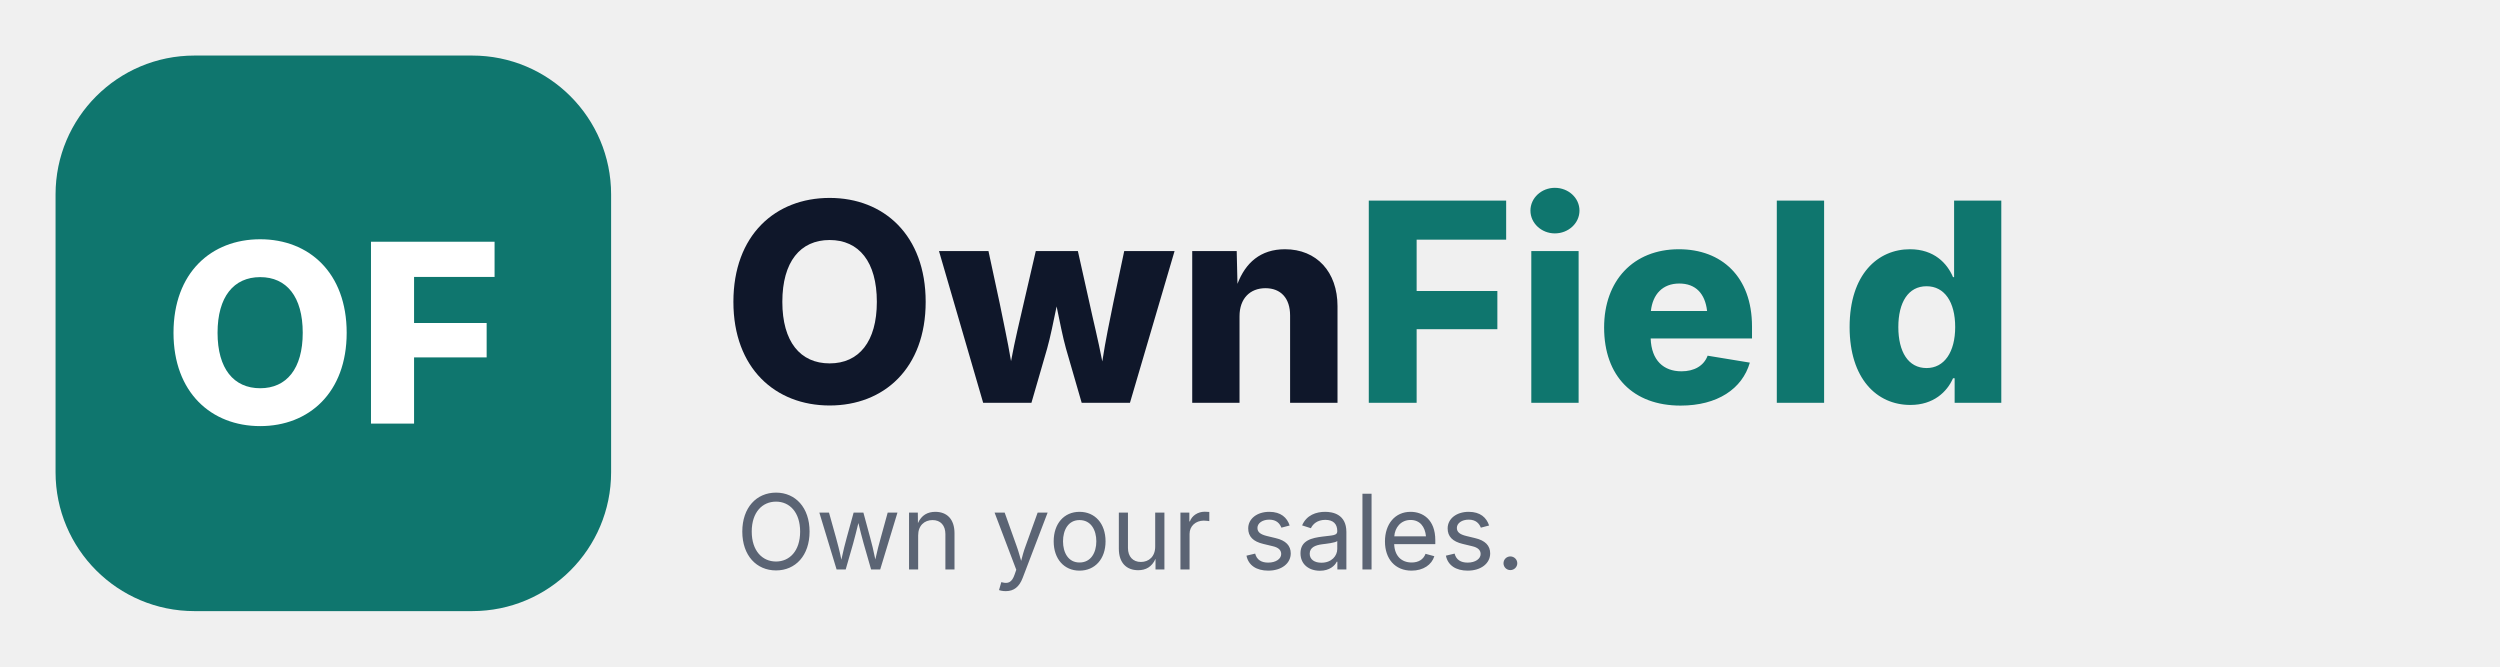
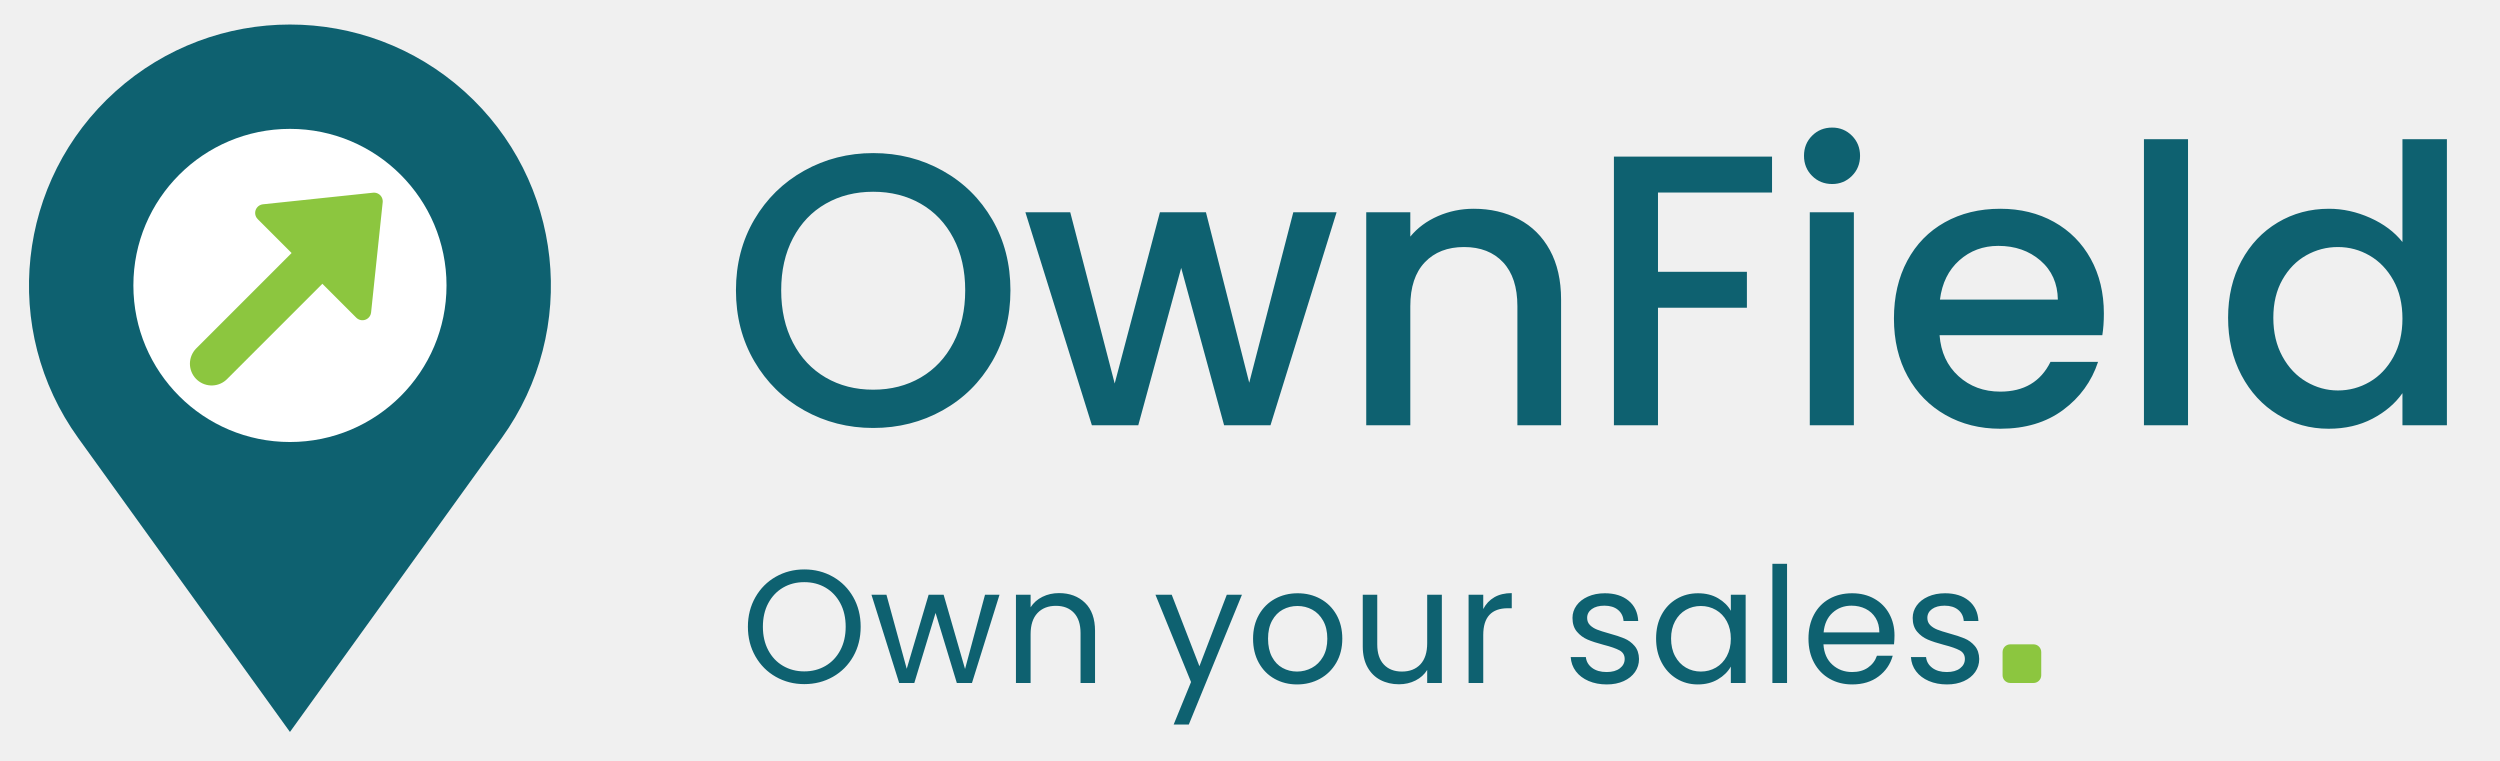
- <svg xmlns="http://www.w3.org/2000/svg" width="360" height="96" viewBox="0 0 360 96" role="img" aria-label="OwnField">
-   <rect x="8" y="8" width="80" height="80" rx="20" fill="#0f766e" />
-   <text x="48" y="61" text-anchor="middle" font-family="Inter,Segoe UI,Roboto,Arial,sans-serif" font-size="36" font-weight="800" fill="#fff">OF</text>
-   <text x="104" y="58" font-family="Inter,Segoe UI,Roboto,Arial,sans-serif" font-size="40" font-weight="800" fill="#0f172a">Own<tspan fill="#0f766e">Field</tspan>
-   </text>
-   <text x="106" y="82" font-family="Inter,Segoe UI,Roboto,Arial,sans-serif" font-size="15" fill="#5b6474">Own your sales.</text>
+ <svg xmlns="http://www.w3.org/2000/svg" viewBox="0 0 388 118" width="388" height="118" role="img" aria-label="OwnField — Own your sales.">
+   <g transform="translate(0 2) scale(0.9)">
+     <path d="M50.00 124.00L13.48 73.30A45 45 0 1 1 86.52 73.30Z" fill="#0e6170" />
+     <circle cx="50" cy="47" r="27" fill="#ffffff" />
+     <path d="M36.5 60.5L56 41" stroke="#8cc63f" stroke-width="7.5" stroke-linecap="round" fill="none" />
+     <path d="M45.5 34.5L64.5 32.5L62.5 51.5Z" fill="#8cc63f" stroke="#8cc63f" stroke-width="3" stroke-linejoin="round" />
+   </g>
+   <path d="M114.22 45.06Q114.22 38.94 117.07 34.08Q119.92 29.22 124.81 26.49Q129.7 23.76 135.52 23.76Q141.4 23.76 146.29 26.49Q151.18 29.22 154.0 34.08Q156.82 38.94 156.82 45.06Q156.82 51.18 154.0 56.07Q151.18 60.96 146.29 63.69Q141.4 66.42 135.52 66.42Q129.7 66.42 124.81 63.69Q119.92 60.96 117.07 56.07Q114.22 51.18 114.22 45.06ZM149.8 45.06Q149.8 40.44 147.97 36.96Q146.14 33.48 142.9 31.62Q139.66 29.76 135.52 29.76Q131.38 29.76 128.14 31.62Q124.9 33.48 123.07 36.96Q121.24 40.44 121.24 45.06Q121.24 49.68 123.07 53.19Q124.9 56.7 128.14 58.59Q131.38 60.48 135.52 60.48Q139.66 60.48 142.9 58.59Q146.14 56.7 147.97 53.19Q149.8 49.68 149.8 45.06ZM207.44 32.94 197.18 66.0H189.98L183.32 41.58L176.66 66.0H169.46L159.14 32.94H166.1L173.0 59.52L180.02 32.94H187.16L193.88 59.4L200.72 32.94ZM242.28 46.5V66.0H235.5V47.52Q235.5 43.08 233.28 40.71Q231.06 38.34 227.22 38.34Q223.38 38.34 221.13 40.71Q218.88 43.08 218.88 47.52V66.0H212.04V32.94H218.88V36.72Q220.56 34.68 223.17 33.54Q225.78 32.4 228.72 32.4Q232.62 32.4 235.71 34.02Q238.8 35.64 240.54 38.82Q242.28 42.0 242.28 46.5ZM275.02 24.3V29.88H257.32V42.18H271.12V47.76H257.32V66.0H250.48V24.3ZM279.98 24.18Q279.98 22.32 281.24 21.06Q282.5 19.8 284.36 19.8Q286.16 19.8 287.42 21.06Q288.68 22.32 288.68 24.18Q288.68 26.04 287.42 27.3Q286.16 28.56 284.36 28.56Q282.5 28.56 281.24 27.3Q279.98 26.04 279.98 24.18ZM287.72 32.94V66.0H280.88V32.94ZM326.28 52.02H301.02Q301.32 55.98 303.96 58.38Q306.6 60.78 310.44 60.78Q315.96 60.78 318.24 56.16H325.62Q324.12 60.72 320.19 63.63Q316.26 66.54 310.44 66.54Q305.7 66.54 301.95 64.41Q298.2 62.28 296.07 58.41Q293.94 54.54 293.94 49.44Q293.94 44.34 296.01 40.47Q298.08 36.6 301.83 34.5Q305.58 32.4 310.44 32.4Q315.12 32.4 318.78 34.44Q322.44 36.48 324.48 40.17Q326.52 43.86 326.52 48.66Q326.52 50.52 326.28 52.02ZM319.38 46.5Q319.32 42.72 316.68 40.44Q314.04 38.16 310.14 38.16Q306.6 38.16 304.08 40.41Q301.56 42.66 301.08 46.5ZM339.58 21.6V66.0H332.74V21.6ZM361.46 32.4Q364.7 32.4 367.85 33.81Q371 35.22 372.86 37.56V21.6H379.76V66.0H372.86V61.02Q371.18 63.42 368.21 64.98Q365.24 66.54 361.4 66.54Q357.08 66.54 353.51 64.35Q349.94 62.16 347.87 58.23Q345.8 54.3 345.8 49.32Q345.8 44.34 347.87 40.5Q349.94 36.66 353.51 34.53Q357.08 32.4 361.46 32.4ZM362.84 38.34Q360.2 38.34 357.92 39.63Q355.64 40.92 354.23 43.41Q352.82 45.9 352.82 49.32Q352.82 52.74 354.23 55.32Q355.64 57.9 357.95 59.25Q360.26 60.6 362.84 60.6Q365.48 60.6 367.76 59.28Q370.04 57.96 371.45 55.41Q372.86 52.86 372.86 49.44Q372.86 46.02 371.45 43.5Q370.04 40.98 367.76 39.66Q365.48 38.34 362.84 38.34Z" fill="#0e6170" />
+   <path d="M116.075 97.275Q116.075 94.725 117.238 92.688Q118.4 90.65 120.4 89.513Q122.4 88.375 124.825 88.375Q127.275 88.375 129.275 89.513Q131.275 90.65 132.425 92.675Q133.575 94.7 133.575 97.275Q133.575 99.85 132.425 101.875Q131.275 103.9 129.275 105.037Q127.275 106.175 124.825 106.175Q122.4 106.175 120.4 105.037Q118.4 103.9 117.238 101.863Q116.075 99.825 116.075 97.275ZM131.25 97.275Q131.25 95.175 130.412 93.612Q129.575 92.05 128.125 91.2Q126.675 90.35 124.825 90.35Q122.975 90.35 121.525 91.2Q120.075 92.05 119.238 93.612Q118.4 95.175 118.4 97.275Q118.4 99.35 119.238 100.925Q120.075 102.5 121.537 103.35Q123.0 104.2 124.825 104.2Q126.65 104.2 128.113 103.35Q129.575 102.5 130.412 100.925Q131.25 99.35 131.25 97.275ZM155.125 92.3 150.85 106.0H148.5L145.2 95.125L141.9 106.0H139.55L135.25 92.3H137.575L140.725 103.8L144.125 92.3H146.45L149.775 103.825L152.875 92.3ZM169.95 97.925V106.0H167.7V98.25Q167.7 96.2 166.675 95.113Q165.65 94.025 163.875 94.025Q162.075 94.025 161.012 95.15Q159.95 96.275 159.95 98.425V106.0H157.675V92.3H159.95V94.25Q160.625 93.2 161.787 92.625Q162.95 92.05 164.35 92.05Q166.85 92.05 168.4 93.562Q169.95 95.075 169.95 97.925ZM192.75 92.3 184.5 112.45H182.15L184.85 105.85L179.325 92.3H181.85L186.15 103.4L190.4 92.3ZM194.475 99.125Q194.475 97.025 195.387 95.412Q196.3 93.8 197.875 92.938Q199.45 92.075 201.4 92.075Q203.35 92.075 204.925 92.938Q206.5 93.8 207.412 95.4Q208.325 97.0 208.325 99.125Q208.325 101.25 207.387 102.862Q206.45 104.475 204.85 105.35Q203.25 106.225 201.3 106.225Q199.375 106.225 197.812 105.35Q196.25 104.475 195.362 102.862Q194.475 101.25 194.475 99.125ZM206 99.125Q206 97.475 205.35 96.325Q204.7 95.175 203.65 94.612Q202.6 94.05 201.375 94.05Q200.125 94.05 199.087 94.612Q198.05 95.175 197.425 96.325Q196.8 97.475 196.8 99.125Q196.8 100.8 197.412 101.95Q198.025 103.1 199.05 103.662Q200.075 104.225 201.3 104.225Q202.525 104.225 203.6 103.65Q204.675 103.075 205.337 101.925Q206 100.775 206 99.125ZM223.775 92.3V106.0H221.5V103.975Q220.85 105.025 219.688 105.613Q218.525 106.2 217.125 106.2Q215.525 106.2 214.25 105.537Q212.975 104.875 212.238 103.55Q211.5 102.225 211.5 100.325V92.3H213.75V100.025Q213.75 102.05 214.775 103.137Q215.8 104.225 217.575 104.225Q219.4 104.225 220.45 103.1Q221.5 101.975 221.5 99.825V92.3ZM234.625 92.05V94.4H234.025Q230.2 94.4 230.2 98.55V106.0H227.925V92.3H230.2V94.525Q230.8 93.35 231.913 92.7Q233.025 92.05 234.625 92.05ZM243.775 101.975H246.125Q246.225 103.0 247.087 103.65Q247.95 104.3 249.35 104.3Q250.65 104.3 251.4 103.725Q252.15 103.15 252.15 102.275Q252.15 101.375 251.35 100.938Q250.55 100.5 248.875 100.075Q247.35 99.675 246.387 99.262Q245.425 98.85 244.737 98.037Q244.05 97.225 244.05 95.9Q244.05 94.85 244.675 93.975Q245.3 93.1 246.45 92.588Q247.6 92.075 249.075 92.075Q251.35 92.075 252.75 93.225Q254.15 94.375 254.25 96.375H251.975Q251.9 95.3 251.112 94.65Q250.325 94.0 249 94.0Q247.775 94.0 247.05 94.525Q246.325 95.05 246.325 95.9Q246.325 96.575 246.762 97.013Q247.2 97.45 247.862 97.713Q248.525 97.975 249.7 98.3Q251.175 98.7 252.1 99.088Q253.025 99.475 253.687 100.25Q254.35 101.025 254.375 102.275Q254.375 103.4 253.75 104.3Q253.125 105.2 251.987 105.713Q250.85 106.225 249.375 106.225Q247.8 106.225 246.55 105.688Q245.3 105.15 244.575 104.188Q243.85 103.225 243.775 101.975ZM263.525 92.075Q265.325 92.075 266.65 92.85Q267.975 93.625 268.625 94.8V92.3H270.925V106.0H268.625V103.45Q267.95 104.65 266.612 105.438Q265.275 106.225 263.5 106.225Q261.675 106.225 260.2 105.325Q258.725 104.425 257.875 102.8Q257.025 101.175 257.025 99.1Q257.025 97.0 257.875 95.412Q258.725 93.825 260.212 92.95Q261.7 92.075 263.525 92.075ZM263.975 94.05Q262.7 94.05 261.65 94.65Q260.6 95.25 259.975 96.4Q259.35 97.55 259.35 99.1Q259.35 100.675 259.975 101.838Q260.6 103.0 261.65 103.612Q262.7 104.225 263.975 104.225Q265.25 104.225 266.312 103.612Q267.375 103.0 268.0 101.838Q268.625 100.675 268.625 99.125Q268.625 97.575 268.0 96.425Q267.375 95.275 266.312 94.662Q265.25 94.05 263.975 94.05ZM277.35 87.5V106.0H275.075V87.5ZM293.95 100.0H283Q283.125 102.025 284.387 103.162Q285.65 104.3 287.45 104.3Q288.925 104.3 289.912 103.612Q290.9 102.925 291.3 101.775H293.75Q293.2 103.75 291.55 104.987Q289.9 106.225 287.45 106.225Q285.5 106.225 283.962 105.35Q282.425 104.475 281.55 102.862Q280.675 101.25 280.675 99.125Q280.675 97.0 281.525 95.4Q282.375 93.8 283.912 92.938Q285.45 92.075 287.45 92.075Q289.4 92.075 290.9 92.925Q292.4 93.775 293.212 95.263Q294.025 96.75 294.025 98.625Q294.025 99.275 293.95 100.0ZM287.35 94.0Q285.625 94.0 284.412 95.1Q283.2 96.2 283.025 98.15H291.675Q291.675 96.85 291.1 95.912Q290.525 94.975 289.537 94.487Q288.55 94.0 287.35 94.0ZM296.575 101.975H298.925Q299.025 103.0 299.887 103.65Q300.75 104.3 302.15 104.3Q303.45 104.3 304.2 103.725Q304.95 103.15 304.95 102.275Q304.95 101.375 304.15 100.938Q303.35 100.5 301.675 100.075Q300.15 99.675 299.188 99.262Q298.225 98.85 297.537 98.037Q296.85 97.225 296.85 95.9Q296.85 94.85 297.475 93.975Q298.1 93.1 299.25 92.588Q300.4 92.075 301.875 92.075Q304.15 92.075 305.55 93.225Q306.95 94.375 307.05 96.375H304.775Q304.7 95.3 303.913 94.65Q303.125 94.0 301.8 94.0Q300.575 94.0 299.85 94.525Q299.125 95.05 299.125 95.9Q299.125 96.575 299.562 97.013Q300.0 97.45 300.663 97.713Q301.325 97.975 302.5 98.3Q303.975 98.7 304.9 99.088Q305.825 99.475 306.487 100.25Q307.15 101.025 307.175 102.275Q307.175 103.4 306.55 104.3Q305.925 105.2 304.787 105.713Q303.65 106.225 302.175 106.225Q300.6 106.225 299.35 105.688Q298.1 105.15 297.375 104.188Q296.65 103.225 296.575 101.975Z" fill="#0e6170" />
+   <rect x="310.8" y="100" width="6" height="6" rx="1.2" fill="#8cc63f" />
</svg>
